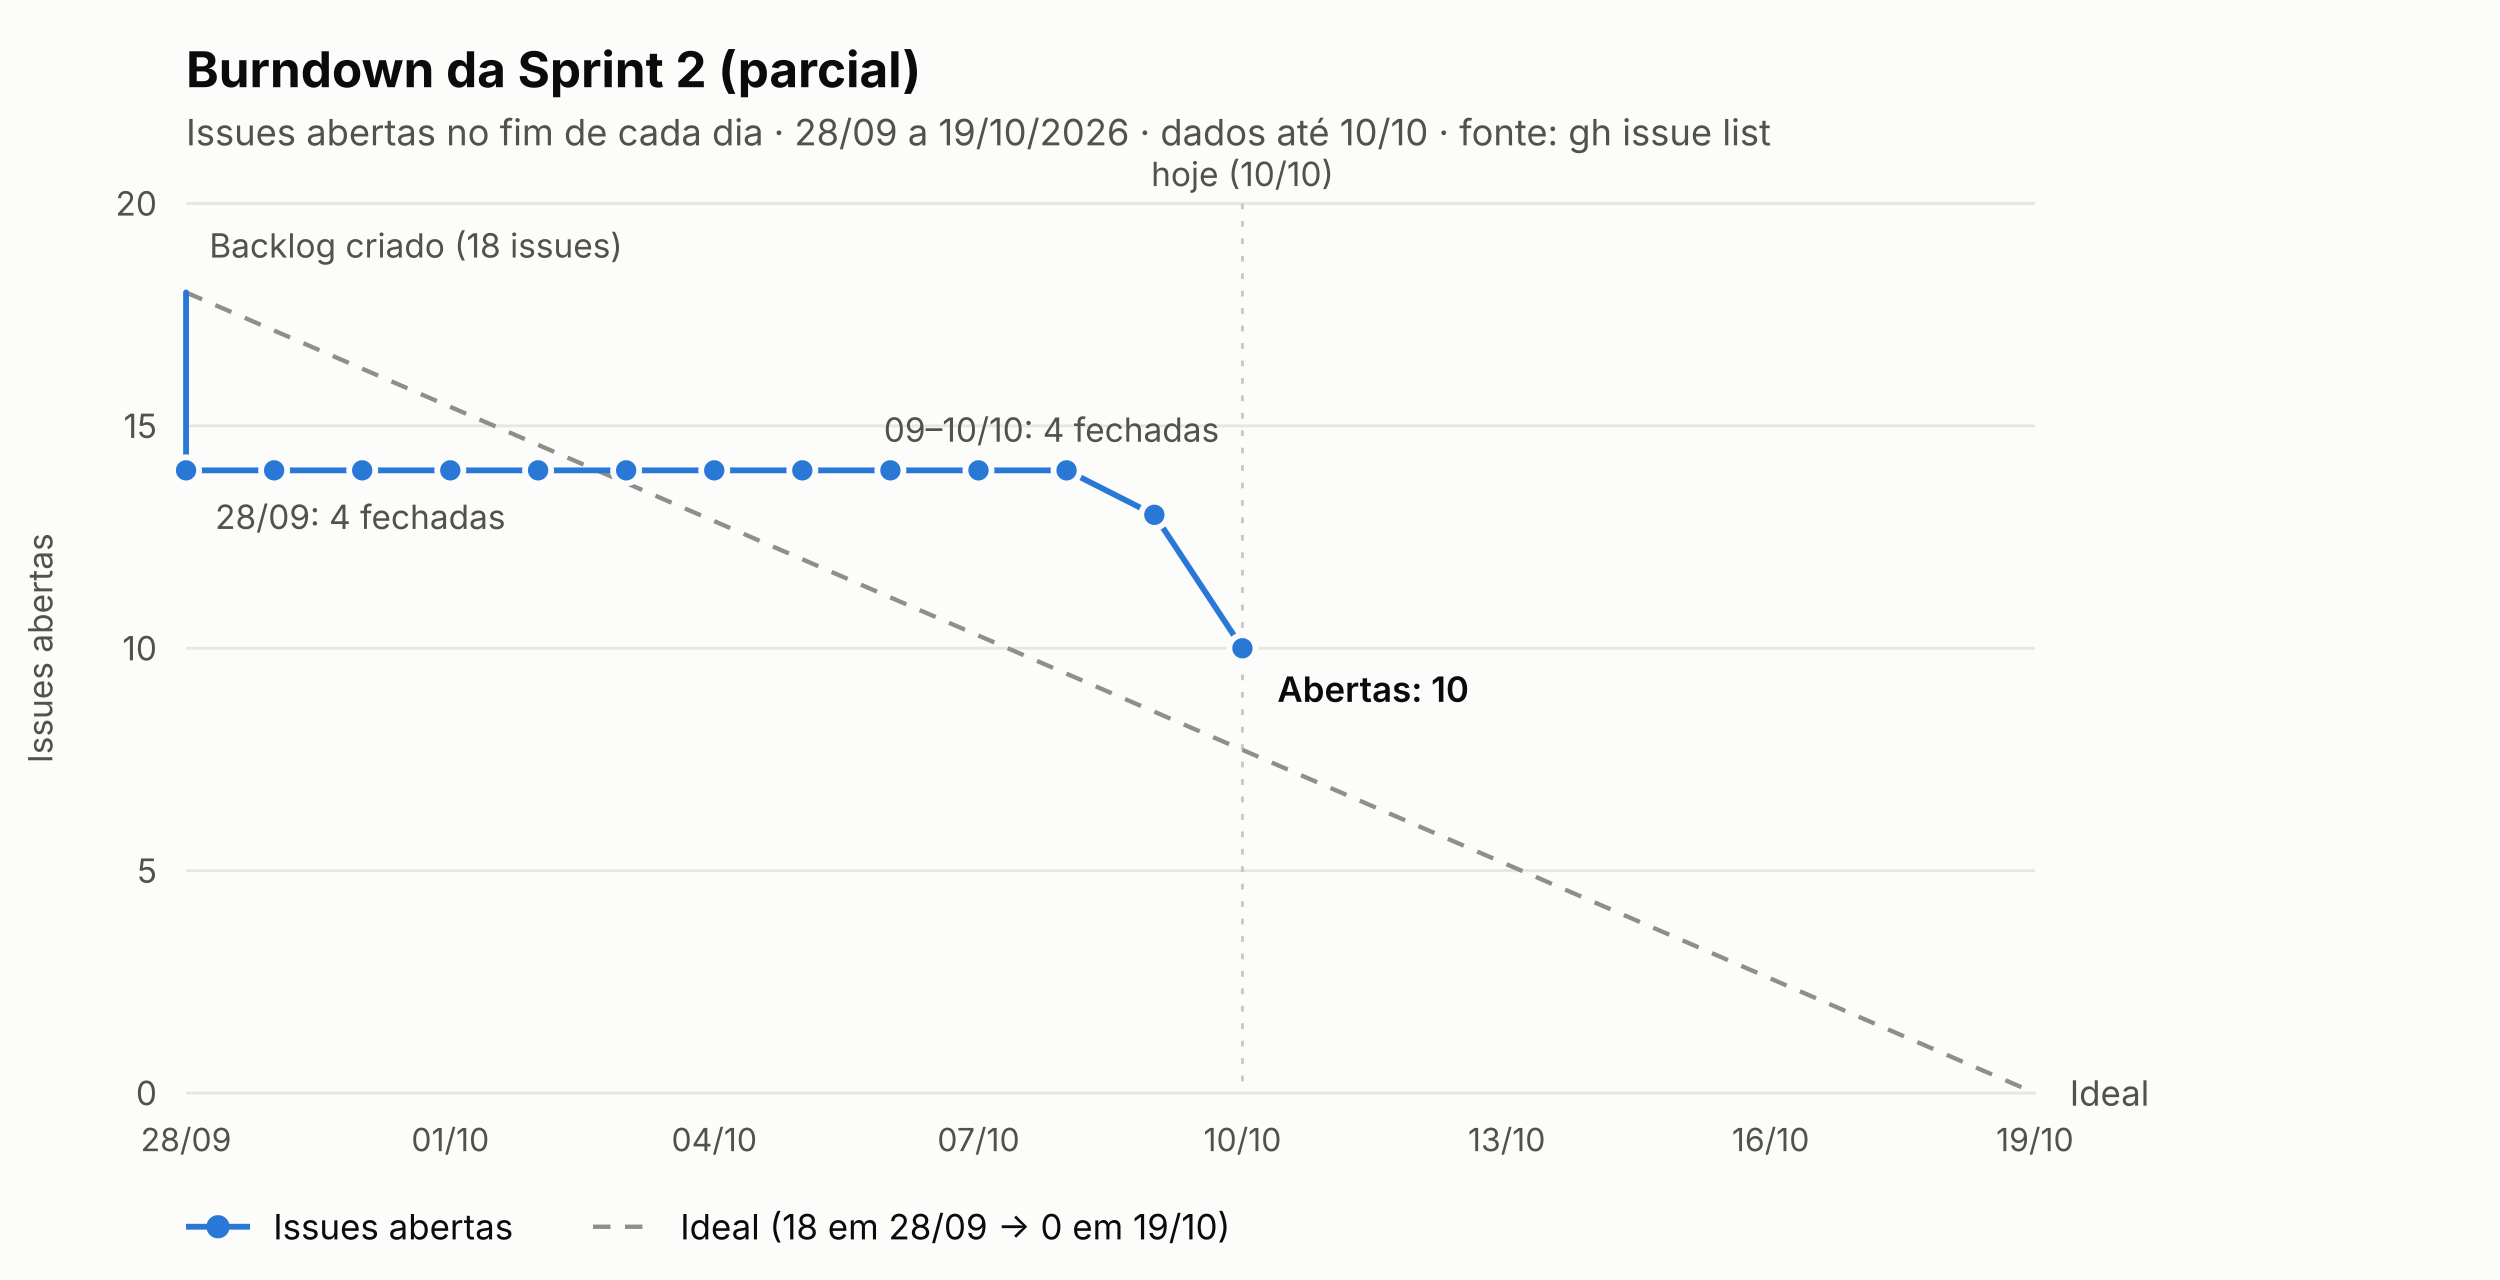
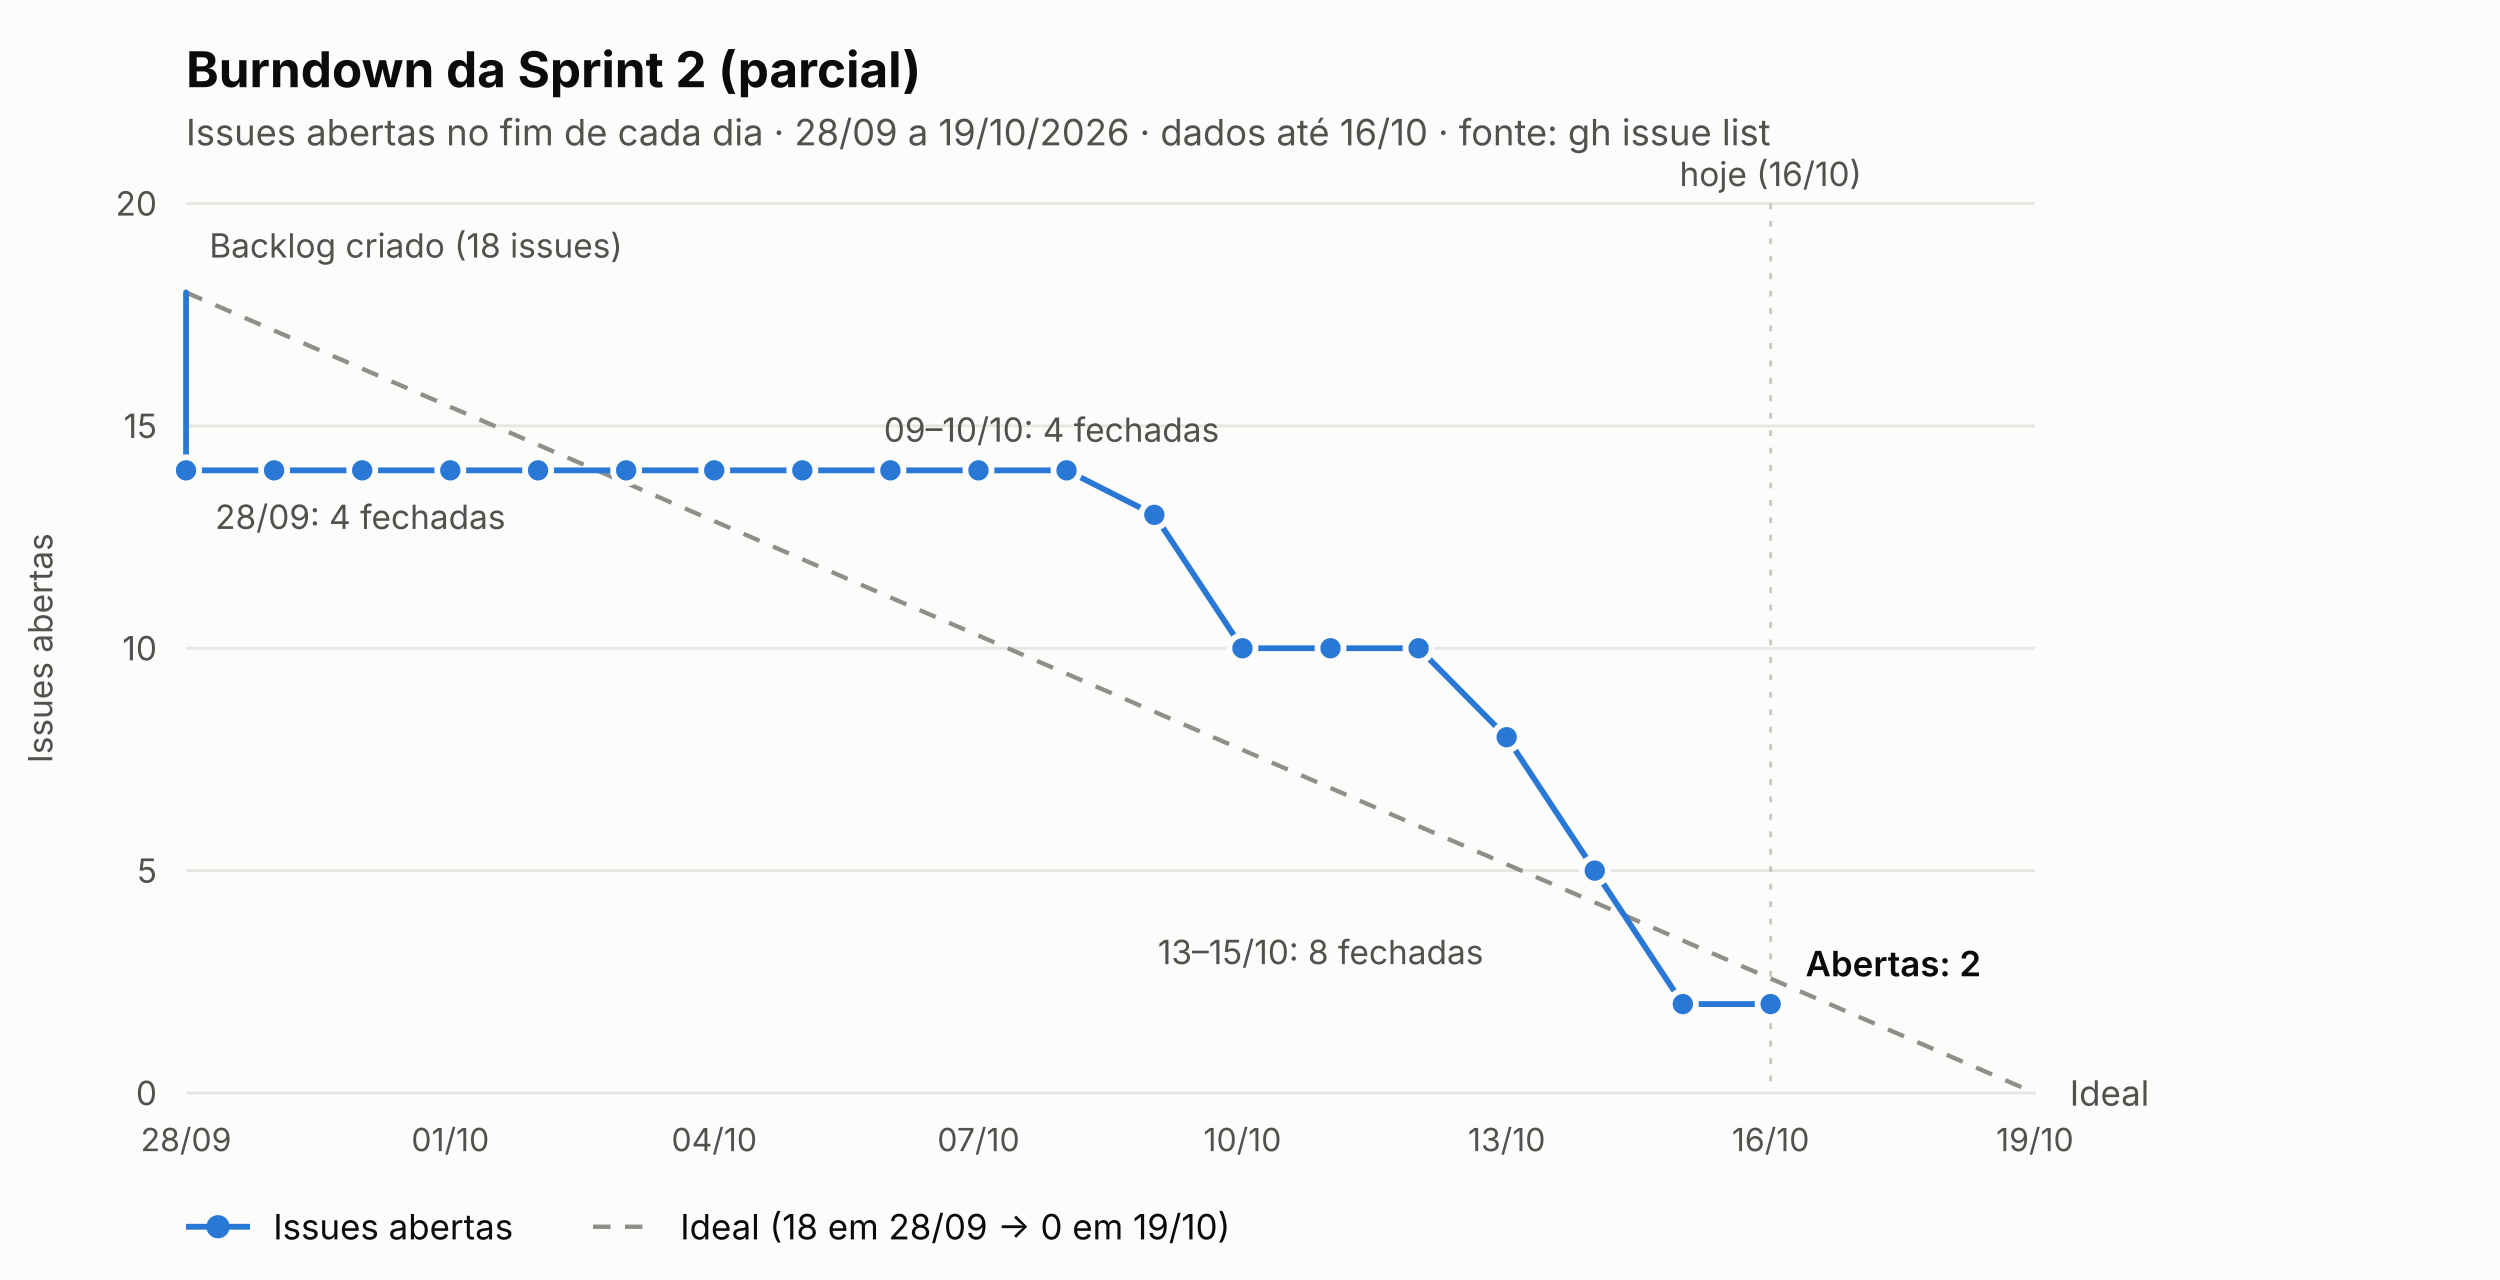
<svg xmlns="http://www.w3.org/2000/svg" width="860" height="440" viewBox="0 0 860 440" role="img" aria-labelledby="t d" font-family="Inter, system-ui, -apple-system, Segoe UI, Roboto, sans-serif">
  <rect width="100%" height="100%" fill="#fcfcfb" />
  <text x="64" y="30" font-size="17" font-weight="700" fill="#0b0b0b">Burndown da Sprint 2 (parcial)</text>
-   <text x="64" y="50" font-size="12.5" fill="#52514e">Issues abertas no fim de cada dia · 28/09 a 19/10/2026 · dados até 10/10 · fonte: gh issue list</text>
+   <text x="64" y="50" font-size="12.5" fill="#52514e">Issues abertas no fim de cada dia · 28/09 a 19/10/2026 · dados até 16/10 · fonte: gh issue list</text>
  <line x1="64" x2="700" y1="376.0" y2="376.0" stroke="#e7e6e2" stroke-width="1" />
  <text x="54" y="376.0" font-size="11.5" fill="#52514e" text-anchor="end" dominant-baseline="middle">0</text>
  <line x1="64" x2="700" y1="299.5" y2="299.5" stroke="#e7e6e2" stroke-width="1" />
  <text x="54" y="299.5" font-size="11.5" fill="#52514e" text-anchor="end" dominant-baseline="middle">5</text>
  <line x1="64" x2="700" y1="223.0" y2="223.0" stroke="#e7e6e2" stroke-width="1" />
  <text x="54" y="223.0" font-size="11.5" fill="#52514e" text-anchor="end" dominant-baseline="middle">10</text>
  <line x1="64" x2="700" y1="146.5" y2="146.5" stroke="#e7e6e2" stroke-width="1" />
  <text x="54" y="146.5" font-size="11.5" fill="#52514e" text-anchor="end" dominant-baseline="middle">15</text>
  <line x1="64" x2="700" y1="70.0" y2="70.0" stroke="#e7e6e2" stroke-width="1" />
  <text x="54" y="70.0" font-size="11.5" fill="#52514e" text-anchor="end" dominant-baseline="middle">20</text>
  <text transform="translate(18 223) rotate(-90)" font-size="11.5" fill="#52514e" text-anchor="middle">Issues abertas</text>
  <text x="64.0" y="396" font-size="11" fill="#52514e" text-anchor="middle">28/09</text>
  <text x="154.9" y="396" font-size="11" fill="#52514e" text-anchor="middle">01/10</text>
  <text x="245.7" y="396" font-size="11" fill="#52514e" text-anchor="middle">04/10</text>
  <text x="336.6" y="396" font-size="11" fill="#52514e" text-anchor="middle">07/10</text>
  <text x="427.4" y="396" font-size="11" fill="#52514e" text-anchor="middle">10/10</text>
  <text x="518.3" y="396" font-size="11" fill="#52514e" text-anchor="middle">13/10</text>
  <text x="609.1" y="396" font-size="11" fill="#52514e" text-anchor="middle">16/10</text>
  <text x="700.0" y="396" font-size="11" fill="#52514e" text-anchor="middle">19/10</text>
-   <line x1="427.4" x2="427.4" y1="70" y2="376" stroke="#c9c8c3" stroke-width="1" stroke-dasharray="2 4" />
-   <text x="427.4" y="64" font-size="11.5" fill="#52514e" text-anchor="middle">hoje (10/10)</text>
+   <line x1="609.1" x2="609.1" y1="70" y2="376" stroke="#c9c8c3" stroke-width="1" stroke-dasharray="2 4" />
+   <text x="609.1" y="64" font-size="11.5" fill="#52514e" text-anchor="middle">hoje (16/10)</text>
  <line x1="64.0" y1="100.6" x2="700.0" y2="376.0" stroke="#8f8e89" stroke-width="1.5" stroke-dasharray="6 5" />
  <text x="712.0" y="376.0" font-size="12" fill="#52514e" dominant-baseline="middle">Ideal</text>
-   <polyline points="64.0,100.6 64.0,161.8 94.3,161.8 124.6,161.8 154.9,161.8 185.1,161.8 215.4,161.8 245.7,161.8 276.0,161.8 306.3,161.8 336.6,161.8 366.9,161.8 397.1,177.1 427.4,223.0" fill="none" stroke="#2a78d6" stroke-width="2" stroke-linejoin="round" stroke-linecap="round" />
+   <polyline points="64.0,100.6 64.0,161.8 94.3,161.8 124.6,161.8 154.9,161.8 185.1,161.8 215.4,161.8 245.7,161.8 276.0,161.8 306.3,161.8 336.6,161.8 366.9,161.8 397.1,177.1 427.4,223.0 457.7,223.0 488.0,223.0 518.3,253.6 548.6,299.5 578.9,345.4 609.1,345.4" fill="none" stroke="#2a78d6" stroke-width="2" stroke-linejoin="round" stroke-linecap="round" />
  <circle cx="64.0" cy="161.8" r="4.5" fill="#2a78d6" stroke="#fcfcfb" stroke-width="2" />
  <circle cx="94.3" cy="161.8" r="4.5" fill="#2a78d6" stroke="#fcfcfb" stroke-width="2" />
  <circle cx="124.6" cy="161.8" r="4.5" fill="#2a78d6" stroke="#fcfcfb" stroke-width="2" />
  <circle cx="154.9" cy="161.8" r="4.5" fill="#2a78d6" stroke="#fcfcfb" stroke-width="2" />
  <circle cx="185.1" cy="161.8" r="4.5" fill="#2a78d6" stroke="#fcfcfb" stroke-width="2" />
  <circle cx="215.4" cy="161.8" r="4.5" fill="#2a78d6" stroke="#fcfcfb" stroke-width="2" />
  <circle cx="245.7" cy="161.8" r="4.5" fill="#2a78d6" stroke="#fcfcfb" stroke-width="2" />
  <circle cx="276.0" cy="161.8" r="4.5" fill="#2a78d6" stroke="#fcfcfb" stroke-width="2" />
  <circle cx="306.3" cy="161.8" r="4.5" fill="#2a78d6" stroke="#fcfcfb" stroke-width="2" />
  <circle cx="336.6" cy="161.8" r="4.5" fill="#2a78d6" stroke="#fcfcfb" stroke-width="2" />
  <circle cx="366.9" cy="161.8" r="4.5" fill="#2a78d6" stroke="#fcfcfb" stroke-width="2" />
  <circle cx="397.1" cy="177.1" r="4.5" fill="#2a78d6" stroke="#fcfcfb" stroke-width="2" />
  <circle cx="427.4" cy="223.0" r="4.5" fill="#2a78d6" stroke="#fcfcfb" stroke-width="2" />
-   <text x="439.4" y="237.0" font-size="12" font-weight="600" fill="#0b0b0b" dominant-baseline="middle">Abertas: 10</text>
+   <circle cx="457.7" cy="223.0" r="4.5" fill="#2a78d6" stroke="#fcfcfb" stroke-width="2" />
+   <circle cx="488.0" cy="223.0" r="4.5" fill="#2a78d6" stroke="#fcfcfb" stroke-width="2" />
+   <circle cx="518.3" cy="253.6" r="4.5" fill="#2a78d6" stroke="#fcfcfb" stroke-width="2" />
+   <circle cx="548.6" cy="299.5" r="4.5" fill="#2a78d6" stroke="#fcfcfb" stroke-width="2" />
+   <circle cx="578.9" cy="345.4" r="4.5" fill="#2a78d6" stroke="#fcfcfb" stroke-width="2" />
+   <circle cx="609.1" cy="345.4" r="4.5" fill="#2a78d6" stroke="#fcfcfb" stroke-width="2" />
+   <text x="621.1" y="331.4" font-size="12" font-weight="600" fill="#0b0b0b" dominant-baseline="middle">Abertas: 2</text>
  <text x="72.0" y="88.6" font-size="11.5" fill="#52514e">Backlog criado (18 issues)</text>
  <text x="74.0" y="177.8" font-size="11.5" fill="#52514e" dominant-baseline="middle">28/09: 4 fechadas</text>
  <text x="419.4" y="147.8" font-size="11.5" fill="#52514e" text-anchor="end" dominant-baseline="middle">09–10/10: 4 fechadas</text>
+   <text x="510.3" y="327.5" font-size="11.5" fill="#52514e" text-anchor="end" dominant-baseline="middle">13–15/10: 8 fechadas</text>
  <line x1="64" x2="86" y1="422" y2="422" stroke="#2a78d6" stroke-width="2" />
  <circle cx="75" cy="422" r="4" fill="#2a78d6" />
  <text x="94" y="422" font-size="12" fill="#0b0b0b" dominant-baseline="middle">Issues abertas</text>
  <line x1="204" x2="226" y1="422" y2="422" stroke="#8f8e89" stroke-width="1.5" stroke-dasharray="6 5" />
  <text x="234" y="422" font-size="12" fill="#0b0b0b" dominant-baseline="middle">Ideal (18 em 28/09 → 0 em 19/10)</text>
</svg>
